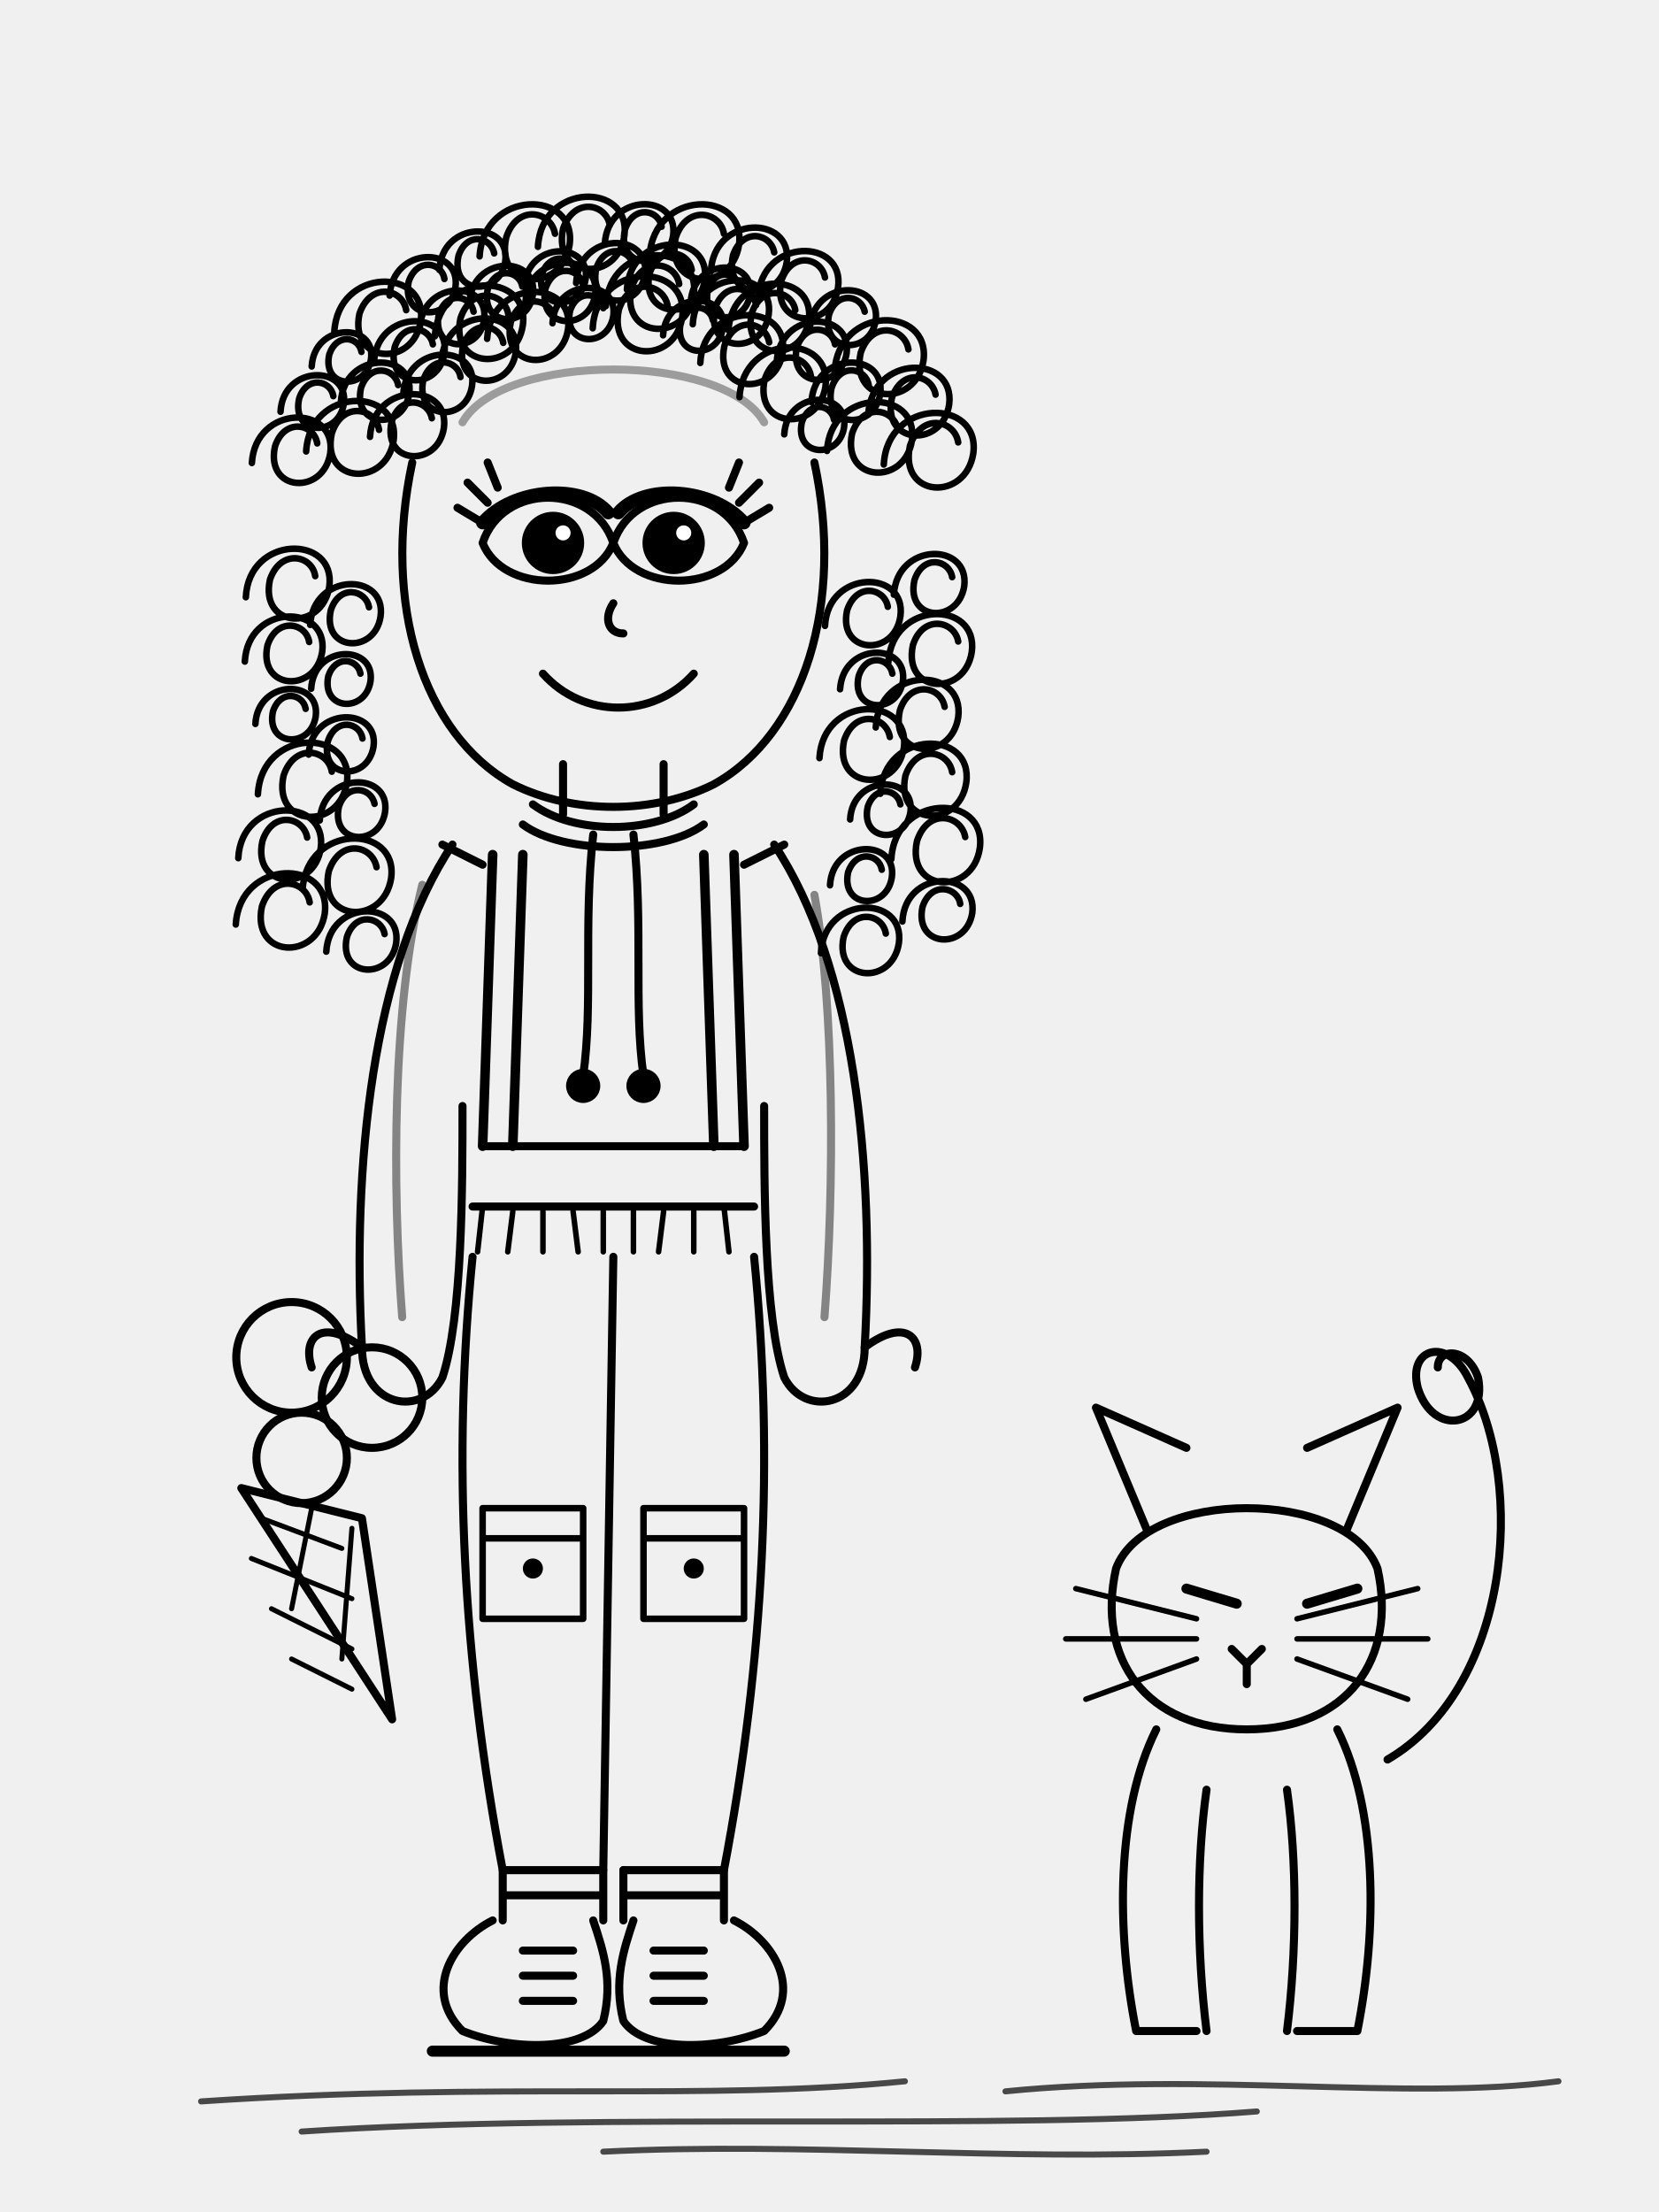
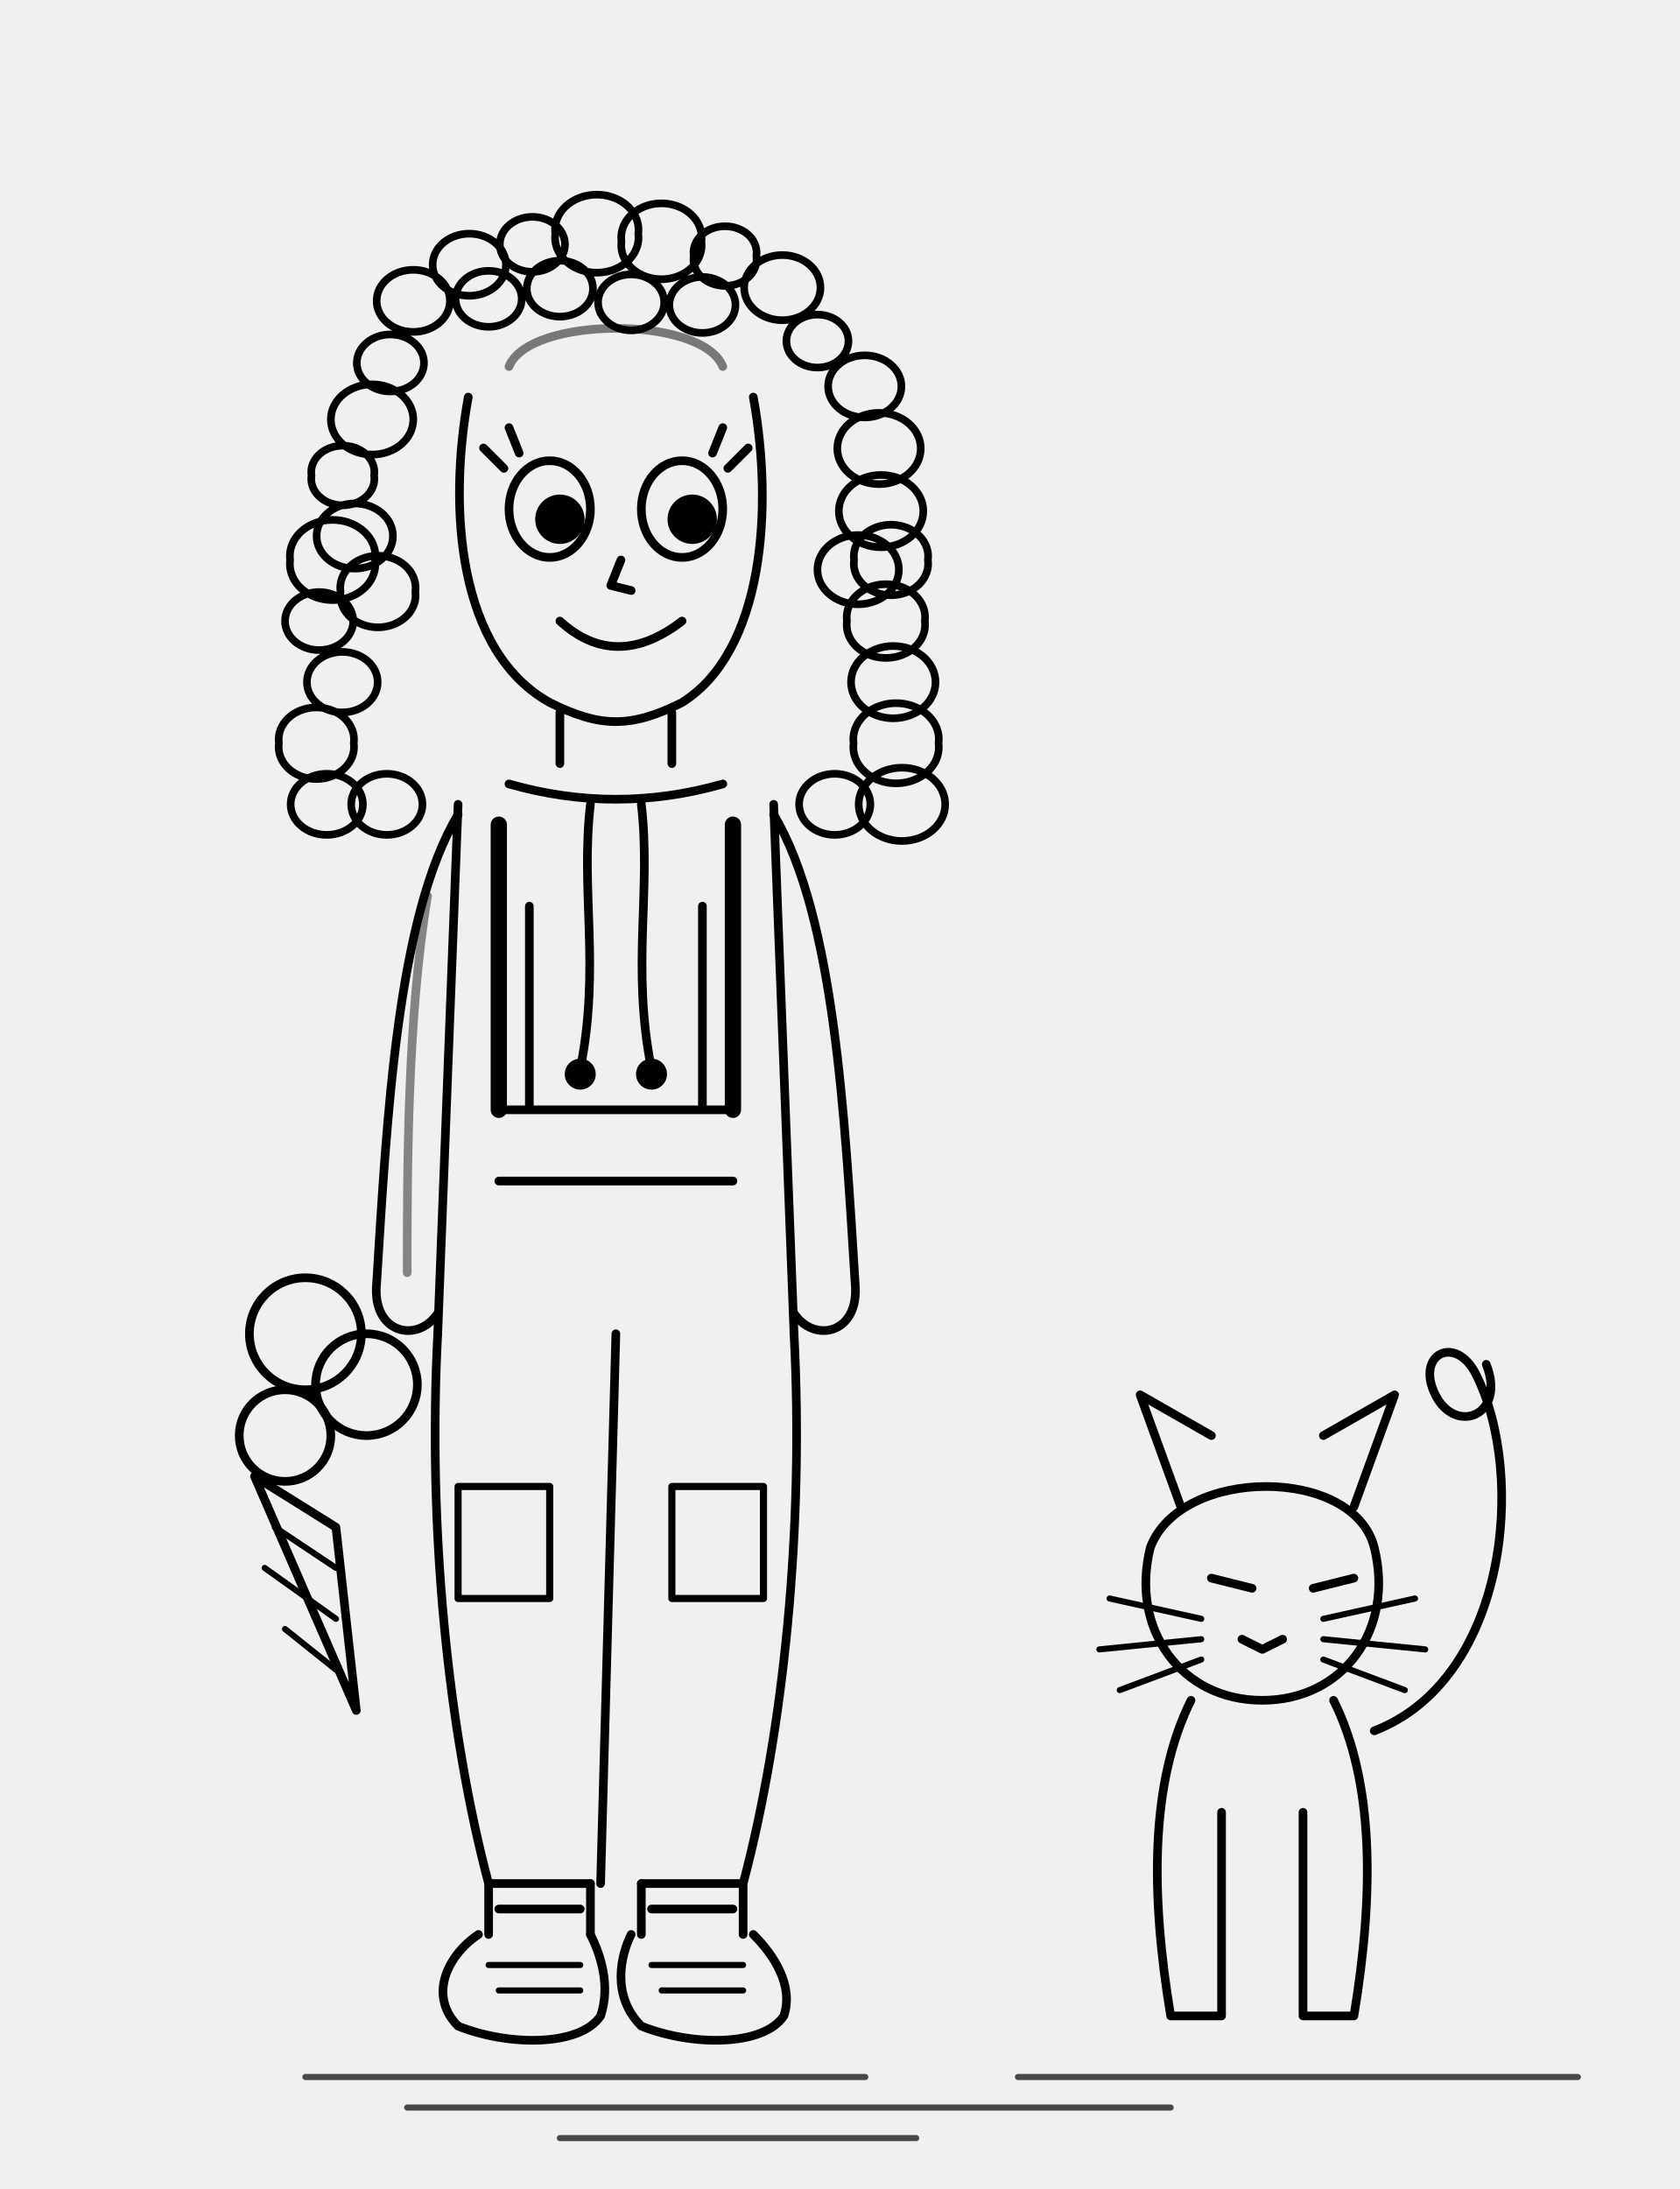
- <svg viewBox="0 0 330 440" fill="none" stroke="currentColor" stroke-width="1.6" stroke-linecap="round" stroke-linejoin="round" role="img" aria-label="A friend's sketch of me: curly hair, overalls, an ice cream in hand, and a cat at my side">
-   <g class="hair" stroke-width="1.3">
-     <path d="M50.1 92.1 C50.8 80.4 67.0 80.4 65.7 90.1 C64.4 98.6 52.7 97.9 54.7 88.8 C56.6 83.0 62.5 84.3 63.1 88.2 M55.8 81.9 C56.3 72.5 69.4 72.5 68.4 80.3 C67.3 87.1 57.9 86.6 59.5 79.3 C61.0 74.6 65.8 75.6 66.3 78.8 M62.0 72.9 C62.5 64.1 74.8 64.1 73.8 71.4 C72.8 77.8 64.0 77.3 65.5 70.5 C67.0 66.1 71.4 67.0 71.9 70.0 M66.5 66.0 C67.2 53.1 85.1 53.1 83.7 63.8 C82.3 73.2 69.4 72.4 71.5 62.4 C73.7 56.0 80.1 57.4 80.8 61.7 M77.5 58.8 C78.1 48.9 91.7 48.9 90.6 57.1 C89.5 64.2 79.7 63.7 81.3 56.0 C83.0 51.1 87.9 52.2 88.4 55.5 M87.4 53.7 C87.9 43.8 101.6 43.8 100.5 52.0 C99.4 59.1 89.5 58.6 91.2 50.9 C92.8 46.0 97.7 47.1 98.3 50.4 M95.4 51.0 C96.2 37.6 114.8 37.6 113.3 48.7 C111.8 58.4 98.4 57.7 100.7 47.2 C102.9 40.5 109.6 42.0 110.4 46.5 M107.0 49.1 C107.7 36.2 125.6 36.2 124.2 46.9 C122.8 56.3 109.9 55.5 112.0 45.5 C114.2 39.1 120.6 40.5 121.3 44.8 M120.3 48.5 C120.9 38.3 135.0 38.3 133.9 46.8 C132.8 54.1 122.6 53.6 124.3 45.7 C126.0 40.6 131.1 41.7 131.6 45.1 M129.2 51.0 C130.0 37.6 148.5 37.6 147.0 48.7 C145.5 58.4 132.2 57.6 134.4 47.3 C136.6 40.6 143.3 42.1 144.0 46.5 M141.4 54.0 C142.0 42.7 157.7 42.7 156.5 52.1 C155.2 60.3 143.9 59.7 145.8 50.8 C147.7 45.2 153.3 46.4 154.0 50.2 M150.8 59.2 C151.4 47.2 168.1 47.2 166.7 57.2 C165.4 65.9 153.4 65.2 155.4 55.9 C157.4 49.9 163.4 51.2 164.1 55.2 M161.1 65.3 C161.7 55.5 175.2 55.5 174.2 63.7 C173.1 70.7 163.3 70.2 164.9 62.6 C166.5 57.7 171.4 58.8 172.0 62.0 M166.0 73.9 C166.8 60.7 185.1 60.7 183.7 71.7 C182.2 81.2 169.0 80.5 171.2 70.2 C173.4 63.6 180.0 65.1 180.7 69.5 M172.7 82.5 C173.4 70.4 190.1 70.4 188.8 80.5 C187.4 89.2 175.4 88.5 177.4 79.2 C179.4 73.1 185.4 74.5 186.1 78.5 M175.8 92.4 C176.5 79.1 195.1 79.1 193.6 90.2 C192.1 99.8 178.8 99.1 181.0 88.7 C183.2 82.0 189.9 83.5 190.6 88.0 M60.9 89.8 C61.6 76.8 79.7 76.8 78.3 87.6 C76.8 97.0 63.8 96.3 66.0 86.2 C68.1 79.7 74.7 81.1 75.4 85.5 M67.8 80.0 C68.4 69.8 82.6 69.8 81.4 78.3 C80.3 85.7 70.1 85.1 71.8 77.2 C73.5 72.1 78.6 73.2 79.2 76.6 M74.4 72.0 C75.0 61.5 89.6 61.5 88.4 70.3 C87.2 77.9 76.7 77.3 78.5 69.1 C80.2 63.8 85.5 65.0 86.1 68.5 M83.5 65.2 C84.1 55.6 97.4 55.6 96.3 63.6 C95.3 70.5 85.7 70.0 87.3 62.5 C88.9 57.7 93.7 58.8 94.2 62.0 M93.4 60.2 C93.9 50.7 107.1 50.7 106.0 58.6 C105.0 65.5 95.5 65.0 97.0 57.6 C98.6 52.8 103.4 53.9 103.9 57.0 M104.3 57.1 C104.8 47.9 117.5 47.9 116.5 55.5 C115.4 62.1 106.3 61.6 107.8 54.5 C109.4 50.0 113.9 51.0 114.4 54.0 M114.6 56.3 C115.2 46.0 129.4 46.0 128.3 54.6 C127.1 62.0 116.9 61.4 118.6 53.4 C120.3 48.3 125.4 49.5 126.0 52.9 M124.7 57.6 C125.4 46.0 141.5 46.0 140.2 55.7 C138.9 64.1 127.3 63.4 129.2 54.4 C131.2 48.6 137.0 49.9 137.6 53.7 M137.4 60.1 C137.9 51.2 150.2 51.2 149.2 58.6 C148.2 65.0 139.4 64.5 140.8 57.6 C142.3 53.2 146.7 54.2 147.2 57.1 M144.9 65.7 C145.6 53.7 162.2 53.7 160.9 63.7 C159.5 72.4 147.6 71.7 149.5 62.4 C151.5 56.4 157.5 57.7 158.2 61.7 M154.5 72.0 C155.1 61.6 169.5 61.6 168.4 70.3 C167.2 77.8 156.8 77.2 158.5 69.1 C160.3 63.9 165.5 65.1 166.1 68.5 M161.4 80.0 C162.0 69.8 176.2 69.8 175.1 78.3 C173.9 85.7 163.7 85.2 165.4 77.2 C167.1 72.0 172.2 73.2 172.8 76.6 M164.5 89.7 C165.2 77.1 182.8 77.1 181.4 87.6 C180.0 96.7 167.4 96.0 169.5 86.2 C171.6 79.9 177.9 81.3 178.6 85.5 M73.6 86.9 C74.2 75.9 89.5 75.9 88.3 85.1 C87.1 93.1 76.0 92.5 77.9 83.9 C79.7 78.3 85.2 79.5 85.9 83.2 M80.2 78.5 C80.8 68.2 95.1 68.2 93.9 76.7 C92.8 84.2 82.5 83.6 84.2 75.6 C85.9 70.4 91.1 71.6 91.6 75.0 M87.8 71.9 C88.5 60.8 103.8 60.8 102.6 70.1 C101.4 78.1 90.3 77.5 92.1 68.8 C94.0 63.3 99.5 64.5 100.1 68.2 M96.9 67.4 C97.6 55.3 114.4 55.3 113.0 65.4 C111.7 74.2 99.6 73.5 101.6 64.1 C103.6 58.0 109.7 59.4 110.3 63.4 M109.9 64.3 C110.4 55.2 123.0 55.2 122.0 62.8 C121.0 69.4 111.9 68.9 113.4 61.8 C114.9 57.3 119.5 58.3 120.0 61.3 M117.9 65.3 C118.6 51.9 137.2 51.9 135.7 63.1 C134.3 72.7 120.9 72.0 123.1 61.6 C125.3 54.9 132.0 56.4 132.8 60.8 M131.9 66.7 C132.4 57.8 144.8 57.8 143.8 65.2 C142.8 71.7 133.9 71.2 135.4 64.2 C136.9 59.8 141.3 60.8 141.8 63.7 M139.3 72.2 C139.9 59.9 157.1 59.9 155.7 70.1 C154.3 79.0 142.0 78.4 144.1 68.8 C146.1 62.6 152.3 64.0 153.0 68.1 M147.1 79.0 C147.8 66.2 165.6 66.2 164.2 76.9 C162.7 86.1 150.0 85.4 152.1 75.5 C154.2 69.1 160.6 70.5 161.3 74.8 M156.0 86.4 C156.5 77.5 168.9 77.5 167.9 85.0 C166.9 91.4 158.0 90.9 159.5 84.0 C161.0 79.5 165.4 80.5 165.9 83.5 M48.9 118.8 C49.5 106.3 66.9 106.3 65.5 116.7 C64.1 125.7 51.6 125.0 53.7 115.3 C55.8 109.1 62.1 110.4 62.7 114.6 M61.7 124.3 C62.3 113.8 76.9 113.8 75.7 122.6 C74.6 130.2 64.0 129.6 65.8 121.4 C67.5 116.1 72.8 117.3 73.4 120.8 M48.7 131.6 C49.3 120.0 65.3 120.0 64.1 129.6 C62.8 138.0 51.3 137.3 53.2 128.4 C55.1 122.6 60.9 123.9 61.5 127.7 M61.9 137.0 C62.4 128.1 74.7 128.1 73.7 135.5 C72.7 141.9 63.9 141.4 65.3 134.5 C66.8 130.1 71.2 131.1 71.7 134.0 M50.8 144.0 C51.3 135.0 63.8 135.0 62.8 142.5 C61.8 149.0 52.8 148.5 54.3 141.5 C55.8 137.0 60.3 138.0 60.8 141.0 M61.4 150.1 C61.9 140.5 75.4 140.5 74.3 148.5 C73.2 155.5 63.6 155.0 65.2 147.5 C66.8 142.6 71.6 143.7 72.1 146.9 M51.3 158.0 C52.0 144.7 70.5 144.7 69.0 155.7 C67.5 165.3 54.2 164.6 56.4 154.3 C58.6 147.6 65.3 149.1 66.0 153.5 M63.6 163.2 C64.2 153.4 77.7 153.4 76.6 161.5 C75.5 168.6 65.8 168.0 67.4 160.5 C69.0 155.6 73.9 156.7 74.5 159.9 M47.4 170.7 C48.0 158.4 65.2 158.4 63.8 168.7 C62.5 177.6 50.1 176.9 52.2 167.3 C54.2 161.1 60.4 162.5 61.1 166.6 M60.2 176.9 C61.0 163.8 79.3 163.8 77.8 174.7 C76.3 184.2 63.2 183.5 65.4 173.3 C67.6 166.7 74.1 168.1 74.9 172.5 M46.9 183.9 C47.7 170.7 66.0 170.7 64.6 181.7 C63.1 191.3 49.9 190.6 52.1 180.3 C54.3 173.7 60.9 175.1 61.6 179.5 M64.9 189.3 C65.5 178.9 80.0 178.9 78.8 187.6 C77.6 195.1 67.2 194.5 69.0 186.4 C70.7 181.2 75.9 182.4 76.5 185.8 M177.8 118.3 C178.4 107.8 192.9 107.8 191.8 116.6 C190.6 124.2 180.1 123.6 181.9 115.4 C183.6 110.2 188.8 111.3 189.4 114.8 M164.1 124.5 C164.7 113.2 180.4 113.2 179.1 122.6 C177.9 130.8 166.6 130.1 168.5 121.4 C170.4 115.7 176.0 117.0 176.6 120.7 M176.7 131.8 C177.4 119.3 194.7 119.3 193.3 129.7 C191.9 138.7 179.5 138.0 181.6 128.3 C183.6 122.1 189.9 123.5 190.6 127.6 M167.1 137.1 C167.7 127.7 180.6 127.7 179.6 135.5 C178.5 142.3 169.2 141.7 170.8 134.5 C172.3 129.8 177.0 130.9 177.5 134.0 M174.2 144.7 C174.9 132.4 192.0 132.4 190.6 142.7 C189.2 151.6 176.9 150.9 179.0 141.3 C181.0 135.2 187.2 136.5 187.9 140.6 M163.0 150.8 C163.7 138.2 181.1 138.2 179.8 148.7 C178.4 157.8 165.8 157.1 167.9 147.3 C170.0 141.0 176.3 142.4 177.0 146.6 M175.1 157.9 C175.8 145.0 193.7 145.0 192.2 155.7 C190.8 165.0 178.0 164.3 180.1 154.3 C182.3 147.9 188.7 149.3 189.4 153.6 M169.1 163.0 C169.6 154.0 182.1 154.0 181.1 161.5 C180.1 168.0 171.1 167.5 172.6 160.5 C174.1 156.0 178.6 157.0 179.1 160.0 M177.3 170.9 C178.0 157.7 196.4 157.7 194.9 168.7 C193.5 178.3 180.2 177.6 182.4 167.3 C184.6 160.6 191.2 162.1 192.0 166.5 M165.1 176.1 C165.6 166.8 178.5 166.8 177.4 174.5 C176.4 181.2 167.2 180.7 168.7 173.5 C170.3 168.9 174.9 169.9 175.4 173.0 M179.5 183.3 C180.0 172.9 194.5 172.9 193.4 181.6 C192.2 189.1 181.8 188.5 183.5 180.4 C185.2 175.2 190.5 176.4 191.0 179.8 M163.3 189.6 C163.9 177.9 180.1 177.9 178.8 187.6 C177.5 196.1 165.9 195.4 167.8 186.4 C169.7 180.5 175.6 181.8 176.2 185.7 M86.5 66.9 C87.3 53.8 105.5 53.8 104.0 64.7 C102.6 74.2 89.4 73.5 91.6 63.3 C93.8 56.7 100.4 58.2 101.1 62.5 M104.5 60.3 C105.1 49.9 119.5 49.9 118.4 58.6 C117.2 66.1 106.8 65.5 108.5 57.4 C110.3 52.2 115.5 53.4 116.0 56.8 M120.5 60.9 C121.2 47.8 139.5 47.8 138.0 58.7 C136.6 68.2 123.4 67.5 125.6 57.3 C127.8 50.7 134.4 52.2 135.1 56.5 M137.8 64.5 C138.4 53.2 154.2 53.2 152.9 62.6 C151.7 70.8 140.3 70.2 142.2 61.4 C144.1 55.7 149.8 56.9 150.4 60.7" />
-   </g>
-   <path d="M82 92 C 76 120, 84 146, 102 156 C 114 162, 130 162, 142 156 C 160 146, 168 120, 162 92" />
-   <path d="M92 84 C 100 70, 144 70, 152 84" stroke-opacity=".35" />
-   <path d="M96 108 C 100 96, 118 96, 122 108 C 118 118, 100 118, 96 108 Z M122 108 C 126 96, 144 96, 148 108 C 144 118, 126 118, 122 108 Z" />
-   <circle cx="110" cy="108" r="5.4" fill="currentColor" />
-   <circle cx="134" cy="108" r="5.4" fill="currentColor" />
-   <circle cx="112" cy="106" r="1.5" fill="#fff" stroke="none" />
-   <circle cx="136" cy="106" r="1.5" fill="#fff" stroke="none" />
-   <path d="M96 104 C 102 97, 116 96, 121 102 M123 102 C 128 96, 142 97, 148 104" stroke-width="2.6" />
-   <path d="M96 104 l-5 -3 M97 100 l-4 -4 M99 97 l-2 -5 M148 104 l5 -3 M147 100 l4 -4 M145 97 l2 -5" />
-   <path d="M122 120 c-2 3 -1 6 2 6" />
-   <path d="M108 134 C 116 143, 130 143, 138 134" />
-   <path d="M112 152 v10 M132 152 v10 M104 164 C 112 170, 132 170, 140 164 M106 160 C 114 166, 130 166, 138 160" />
-   <path d="M118 166 C 116 184, 118 200, 116 214 M126 166 C 128 184, 126 200, 128 214" />
-   <circle cx="116" cy="216" r="2.6" fill="currentColor" />
-   <circle cx="128" cy="216" r="2.6" fill="currentColor" />
-   <path d="M98 170 L 96 228 M104 170 L 102 228 M140 170 L 142 228 M146 170 L 148 228" stroke-width="1.9" />
-   <path d="M96 228 H 148 M94 240 H 150" />
-   <path d="M96 240 l-1 9 M102 241 l-1 8 M108 241 l0 8 M114 241 l1 8 M120 241 l0 8 M126 241 l0 8 M132 241 l-1 8 M138 241 l0 8 M144 240 l1 9" stroke-width="1.1" />
-   <path d="M90 168 C 74 192, 70 232, 72 268 C 72 280, 84 282, 88 274 C 92 262, 92 236, 92 220 M154 168 C 170 192, 174 232, 172 268 C 172 280, 160 282, 156 274 C 152 262, 152 236, 152 220" />
-   <path d="M84 176 C 78 200, 78 236, 80 262 M162 178 C 166 200, 166 236, 164 262" stroke-opacity=".45" />
-   <path d="M88 168 L 96 172 M156 168 L 148 172" />
-   <path d="M72 268 C 64 262, 60 266, 62 272 M172 268 C 180 262, 184 266, 182 272" />
-   <path d="M94 250 C 90 290, 92 330, 100 372 M150 250 C 154 290, 152 330, 144 372 M122 250 L 120 372 M100 372 h20 M124 372 h20" />
-   <path d="M96 300 h20 v22 h-20 z M96 306 h20 M128 300 h20 v22 h-20 z M128 306 h20" stroke-width="1.3" />
-   <circle cx="106" cy="312" r="1.2" fill="currentColor" />
-   <circle cx="138" cy="312" r="1.2" fill="currentColor" />
-   <path d="M100 372 v10 M120 372 v10 M124 372 v10 M144 372 v10 M100 377 h20 M124 377 h20" />
-   <path d="M98 382 C 90 386, 84 396, 92 404 C 102 408, 116 408, 120 402 C 122 394, 120 388, 118 382 M104 388 h10 M104 393 h10 M104 398 h10" />
-   <path d="M126 382 C 124 388, 122 394, 124 402 C 128 408, 142 408, 152 404 C 160 396, 154 386, 146 382 M130 388 h10 M130 393 h10 M130 398 h10" />
-   <path d="M86 408 h36 M120 408 h36" stroke-width="2.2" />
-   <circle cx="58" cy="270" r="11" />
-   <circle cx="74" cy="278" r="10" />
-   <circle cx="60" cy="290" r="9" />
-   <path d="M48 296 L 72 302 L 78 342 Z" />
-   <path d="M52 302 l16 6 M50 310 l20 8 M54 320 l16 8 M58 330 l12 6 M62 300 l-4 20 M70 304 l-2 26" stroke-width="1" />
-   <path d="M228 304 l-10 -24 18 8 M268 304 l10 -24 -18 8" />
-   <path d="M222 312 C 218 330, 228 344, 248 344 C 268 344, 278 330, 274 312 C 268 296, 228 296, 222 312 Z" />
-   <path d="M236 316 l10 3 M260 319 l10 -3" stroke-width="2" />
-   <path d="M245 328 l3 3 3 -3 M248 331 v4" />
-   <path d="M238 322 l-24 -6 M238 326 l-26 0 M238 330 l-22 8 M258 322 l24 -6 M258 326 l26 0 M258 330 l22 8" stroke-width="1.1" />
-   <path d="M230 344 C 222 360, 222 384, 226 404 M266 344 C 274 360, 274 384, 270 404 M226 404 h12 M258 404 h12 M240 404 C 238 388, 238 370, 240 356 M256 404 C 258 388, 258 370, 256 356" />
-   <path d="M276 350 C 300 336, 304 296, 292 274 C 288 266, 280 268, 282 276 C 285 286, 296 284, 294 274 C 292 268, 286 268, 286 272" />
-   <path d="M40 418 C 100 414, 140 418, 180 414 M60 424 C 120 420, 200 424, 250 420 M120 428 C 160 426, 200 430, 240 428 M200 416 C 240 412, 280 418, 310 414" stroke-width="1.2" stroke-opacity=".7" />
+ <svg viewBox="0 0 330 430" fill="none" stroke="currentColor" stroke-width="1.7" stroke-linecap="round" stroke-linejoin="round" role="img" aria-label="A friend's sketch of me: curly hair, overalls, an ice cream in hand, and a cat at my side">
+   <path d="M92 78 C 88 100, 90 128, 108 138 C 118 143, 124 143, 134 138 C 150 128, 152 100, 148 78" />
+   <path d="M100 72 C 104 62, 138 62, 142 72" stroke-opacity=".5" />
+   <ellipse cx="108" cy="100" rx="8" ry="9.5" />
+   <ellipse cx="134" cy="100" rx="8" ry="9.5" />
+   <circle cx="110" cy="102" r="4" fill="currentColor" />
+   <circle cx="136" cy="102" r="4" fill="currentColor" />
+   <path d="M99 92 l-4 -4 M102 89 l-2 -5 M143 92 l4 -4 M140 89 l2 -5" />
+   <path d="M122 110 l-2 5 4 1" />
+   <path d="M110 122 Q121 132 134 122" />
+   <path d="M66.9 116.2 a7.4 6.3 0 1 1 14.7 0 a7.4 6.3 0 1 1 -14.7 0 M62.2 105.3 a7.5 6.4 0 1 1 15.0 0 a7.5 6.4 0 1 1 -15.0 0 M61.2 93.4 a6.2 5.2 0 1 1 12.3 0 a6.2 5.2 0 1 1 -12.3 0 M65.0 82.4 a8.1 6.9 0 1 1 16.2 0 a8.1 6.9 0 1 1 -16.2 0 M70.1 71.3 a6.6 5.6 0 1 1 13.2 0 a6.6 5.6 0 1 1 -13.2 0 M74.0 59.1 a7.2 6.1 0 1 1 14.4 0 a7.2 6.1 0 1 1 -14.4 0 M85.0 52.0 a7.2 6.1 0 1 1 14.4 0 a7.2 6.1 0 1 1 -14.4 0 M98.2 48.0 a6.4 5.4 0 1 1 12.8 0 a6.4 5.4 0 1 1 -12.8 0 M109.1 45.9 a8.2 6.9 0 1 1 16.3 0 a8.2 6.9 0 1 1 -16.3 0 M122.1 47.4 a7.9 6.7 0 1 1 15.7 0 a7.9 6.7 0 1 1 -15.7 0 M136.3 50.3 a6.2 5.2 0 1 1 12.3 0 a6.2 5.2 0 1 1 -12.3 0 M146.2 56.5 a7.5 6.4 0 1 1 15.0 0 a7.5 6.4 0 1 1 -15.0 0 M154.5 67.0 a6.1 5.2 0 1 1 12.2 0 a6.1 5.2 0 1 1 -12.2 0 M162.7 75.9 a7.2 6.1 0 1 1 14.4 0 a7.2 6.1 0 1 1 -14.4 0 M164.5 88.1 a8.2 7.0 0 1 1 16.4 0 a8.2 7.0 0 1 1 -16.4 0 M164.8 100.4 a8.3 7.1 0 1 1 16.6 0 a8.3 7.1 0 1 1 -16.6 0 M160.6 111.9 a8.0 6.8 0 1 1 16.0 0 a8.0 6.8 0 1 1 -16.0 0 M57.0 110.0 a8.4 7.1 0 1 1 16.7 0 a8.4 7.1 0 1 1 -16.7 0 M56.0 122.0 a6.7 5.7 0 1 1 13.4 0 a6.7 5.7 0 1 1 -13.4 0 M60.3 134.0 a6.9 5.9 0 1 1 13.9 0 a6.9 5.9 0 1 1 -13.9 0 M54.8 146.0 a7.4 6.3 0 1 1 14.7 0 a7.4 6.3 0 1 1 -14.7 0 M57.1 158.0 a7.1 6.0 0 1 1 14.2 0 a7.1 6.0 0 1 1 -14.2 0 M69.0 158.0 a7.0 6.0 0 1 1 14.0 0 a7.0 6.0 0 1 1 -14.0 0 M167.8 110.0 a7.3 6.2 0 1 1 14.5 0 a7.3 6.2 0 1 1 -14.5 0 M166.4 122.0 a7.7 6.5 0 1 1 15.3 0 a7.7 6.5 0 1 1 -15.3 0 M167.2 134.0 a8.3 7.1 0 1 1 16.6 0 a8.3 7.1 0 1 1 -16.6 0 M167.7 146.0 a8.4 7.1 0 1 1 16.7 0 a8.4 7.1 0 1 1 -16.7 0 M168.7 158.0 a8.5 7.2 0 1 1 17.0 0 a8.5 7.2 0 1 1 -17.0 0 M157.0 158.0 a7.0 6.0 0 1 1 14.0 0 a7.0 6.0 0 1 1 -14.0 0 M89.5 58.7 a6.5 5.5 0 1 1 13.0 0 a6.5 5.5 0 1 1 -13.0 0 M103.5 56.7 a6.5 5.5 0 1 1 13.0 0 a6.5 5.5 0 1 1 -13.0 0 M117.5 59.4 a6.5 5.5 0 1 1 13.0 0 a6.5 5.5 0 1 1 -13.0 0 M131.5 59.9 a6.5 5.5 0 1 1 13.0 0 a6.5 5.5 0 1 1 -13.0 0" stroke-width="1.5" />
+   <path d="M110 140 v10 M132 140 v10 M100 154 Q121 160 142 154" />
+   <path d="M90 158 L86 262 M152 158 L156 262" />
+   <path d="M98 162 v56 M144 162 v56" stroke-width="3.2" />
+   <path d="M98 218 H144 M98 232 H144 M104 218 v-40 M138 218 v-40" />
+   <path d="M116 158 C 114 175, 118 190, 114 210 M126 158 C 128 175, 124 190, 128 210" />
+   <circle cx="114" cy="211" r="2.2" fill="currentColor" />
+   <circle cx="128" cy="211" r="2.2" fill="currentColor" />
+   <path d="M90 160 C 78 180, 76 220, 74 252 C 73 262, 82 264, 86 258 M152 160 C 164 180, 166 220, 168 252 C 169 262, 160 264, 156 258" />
+   <path d="M84 176 C 80 200, 80 230, 80 250" stroke-opacity=".45" />
+   <path d="M86 262 C 84 300, 88 340, 96 370 M156 262 C 158 300, 154 340, 146 370 M121 262 L118 370 M96 370 h20 M126 370 h20" />
+   <path d="M90 292 h18 v22 h-18 z M132 292 h18 v22 h-18 z" stroke-width="1.4" />
+   <path d="M96 370 v10 M116 370 v10 M126 370 v10 M146 370 v10 M98 375 h16 M128 375 h16" />
+   <path d="M94 380 C 88 384, 84 392, 90 398 C 100 402, 114 402, 118 396 C 120 390, 118 384, 116 380" />
+   <path d="M124 380 C 122 384, 120 392, 126 398 C 136 402, 150 402, 154 396 C 156 390, 152 384, 148 380" />
+   <path d="M96 386 h18 M98 391 h16 M128 386 h18 M130 391 h16" stroke-width="1.2" />
+   <circle cx="60" cy="262" r="11" />
+   <circle cx="72" cy="272" r="10" />
+   <circle cx="56" cy="282" r="9" />
+   <path d="M50 290 L 66 300 L 70 336 Z" />
+   <path d="M54 300 l12 8 M52 308 l14 10 M56 320 l10 8" stroke-width="1.2" />
+   <path d="M232 296 l-8 -22 14 8 M266 296 l8 -22 -14 8" />
+   <path d="M226 304 C 222 320, 232 334, 248 334 C 264 334, 274 320, 270 304 C 266 288, 232 288, 226 304 Z" />
+   <path d="M238 310 l8 2 M258 312 l8 -2 M244 322 l4 2 4 -2" />
+   <path d="M236 318 l-18 -4 M236 322 l-20 2 M236 326 l-16 6 M260 318 l18 -4 M260 322 l20 2 M260 326 l16 6" stroke-width="1.2" />
+   <path d="M234 334 C 226 350, 226 372, 230 396 M262 334 C 270 350, 270 372, 266 396 M230 396 h10 M256 396 h10 M240 396 v-40 M256 396 v-40" />
+   <path d="M270 340 C 296 330, 300 290, 290 270 C 286 262, 278 266, 282 274 C 286 282, 296 278, 292 268" />
+   <path d="M60 408 h110 M80 414 h150 M200 408 h110 M110 420 h70" stroke-width="1.2" stroke-opacity=".7" />
</svg>
